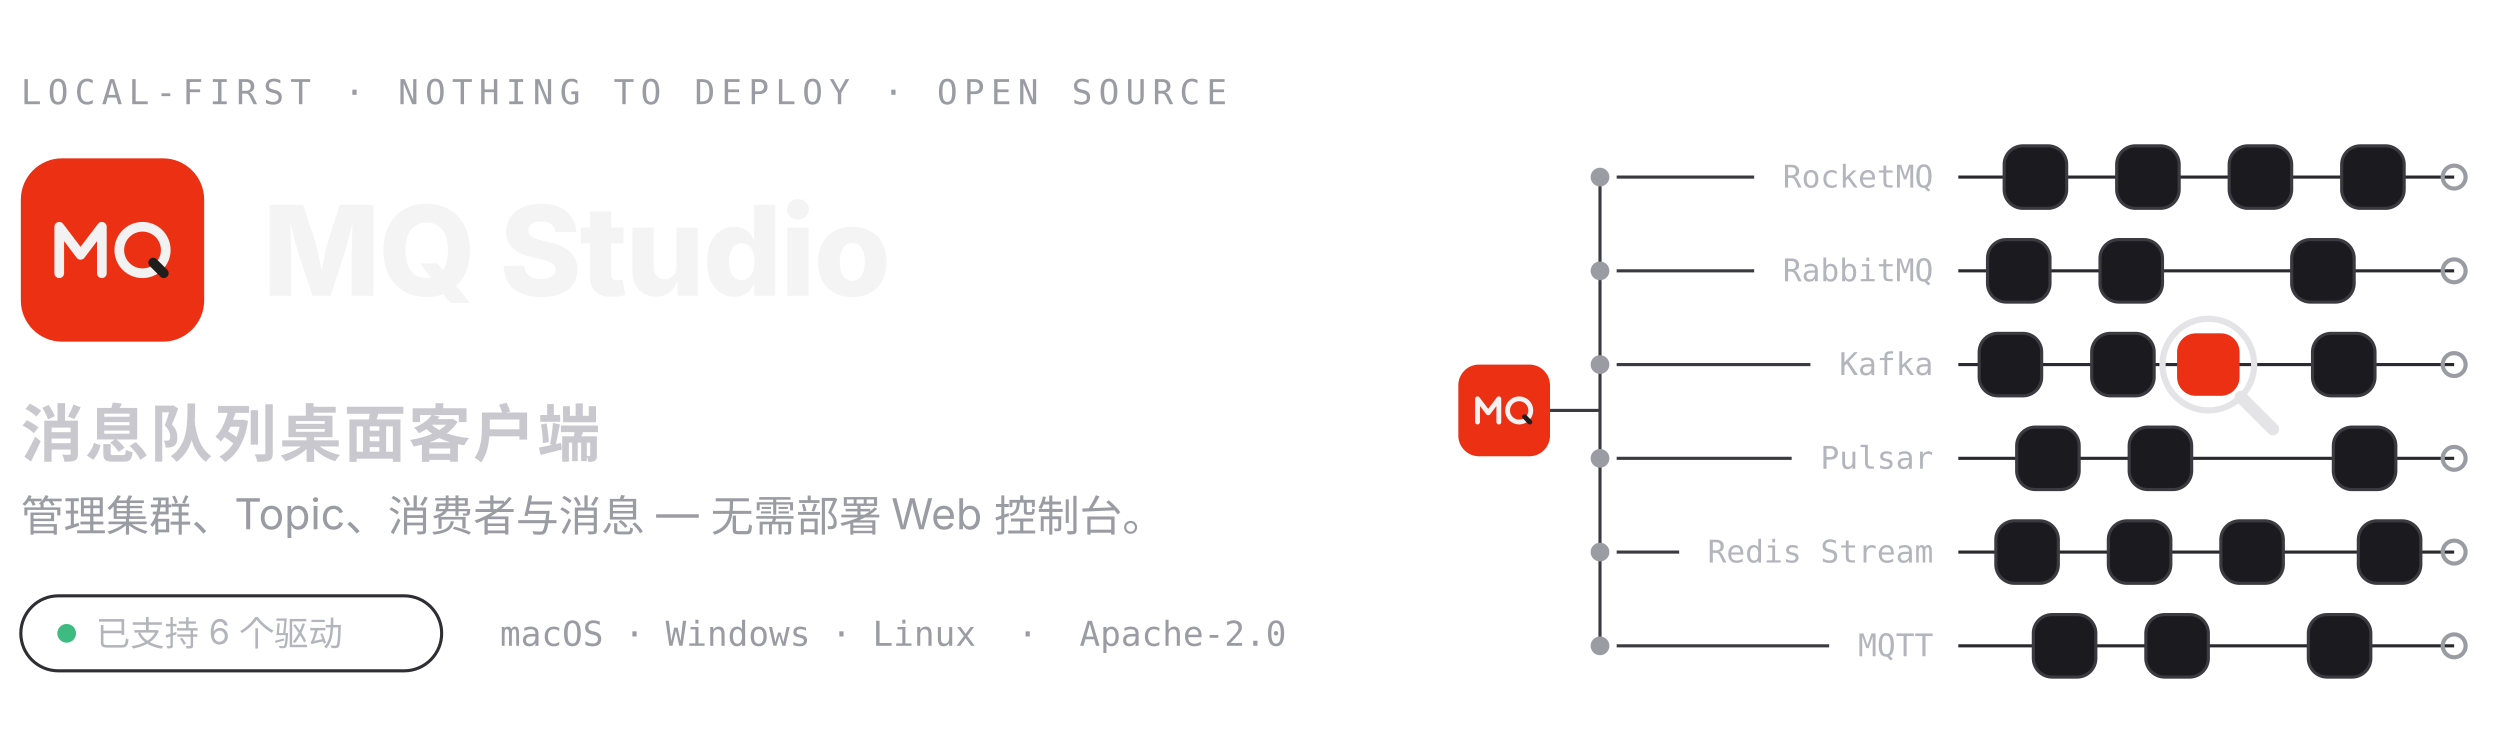
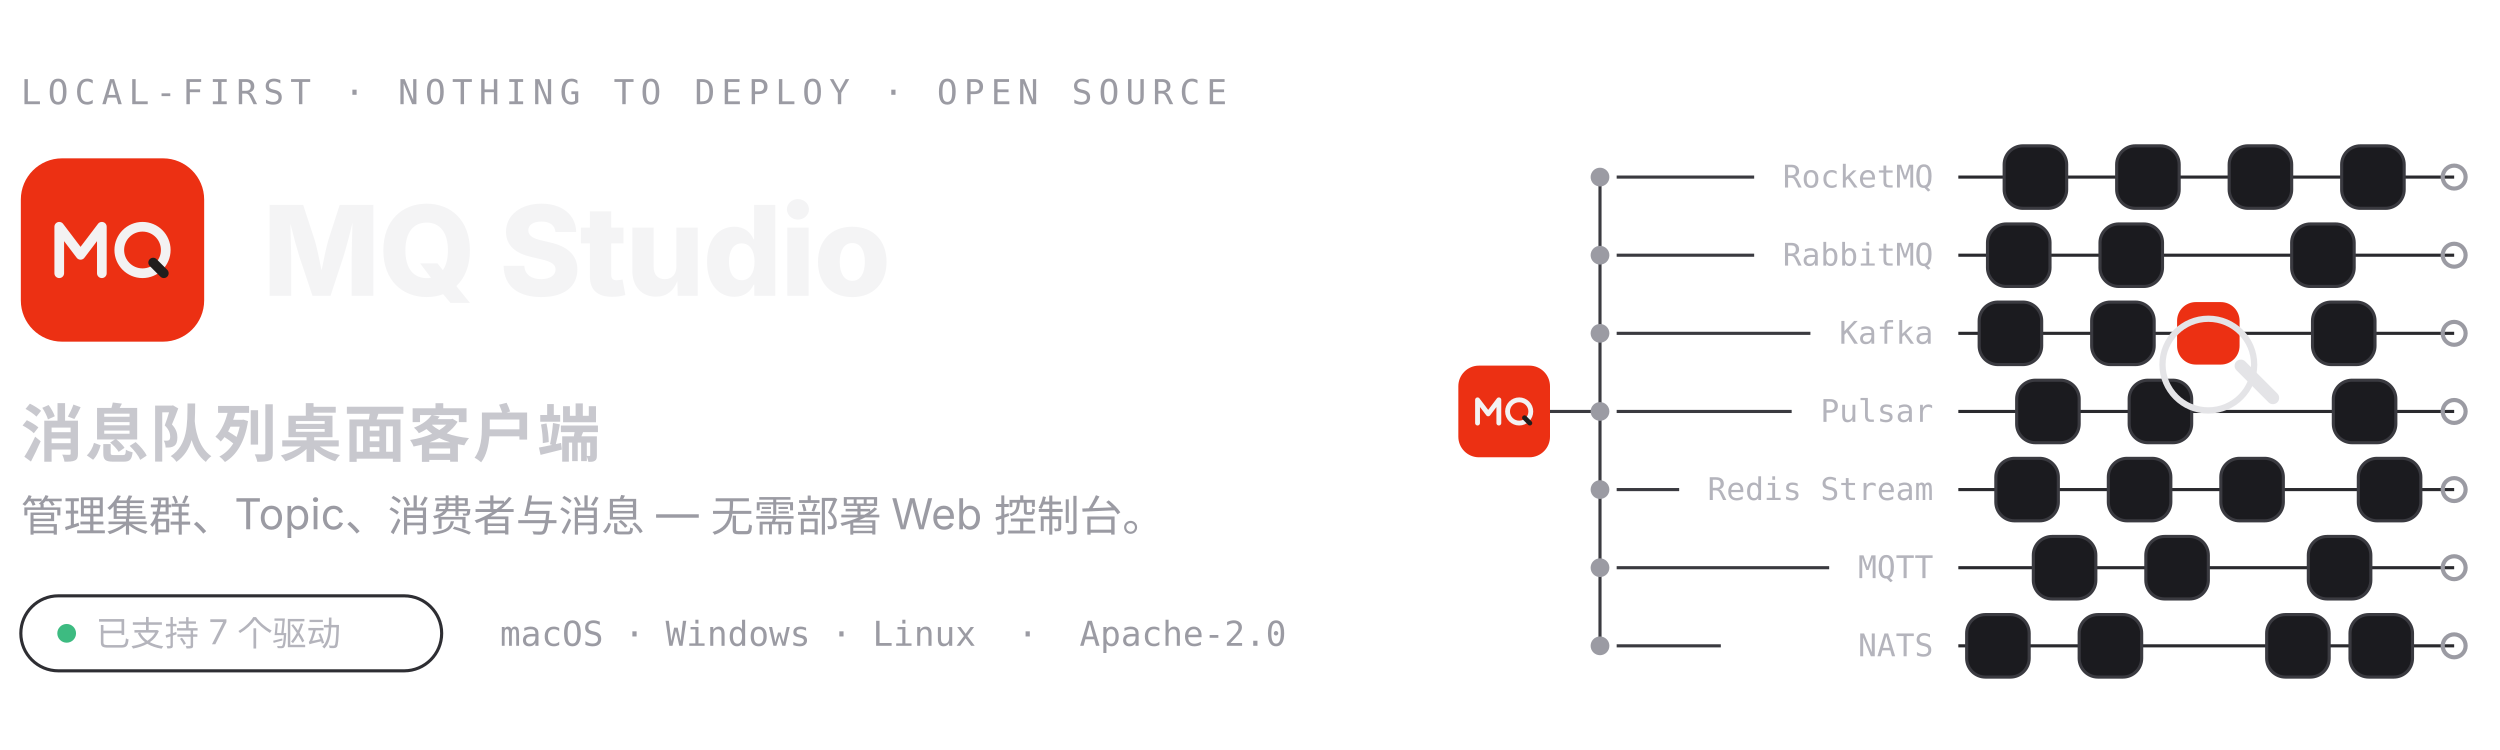
<svg xmlns="http://www.w3.org/2000/svg" width="1200" height="360" viewBox="0 0 1200 360" role="img" aria-labelledby="t d">
  <text x="10" y="50" font-family="ui-monospace,'SF Mono',Menlo,Consolas,monospace" font-size="16.5" letter-spacing="3" fill="#9B9BA3">LOCAL-FIRST · NOTHING TO DEPLOY · OPEN SOURCE</text>
  <g id="lockup">
    <rect x="10" y="76" width="88" height="88" rx="19.8" fill="#EC3013" />
    <g transform="translate(22.86 96.761) scale(0.46478)" fill="none" stroke-width="10">
      <path d="M12 74 L12 26 L34 55 L56 26 L56 74" stroke="#F3F2F2" stroke-linejoin="round" stroke-linecap="round" />
      <circle cx="98" cy="50" r="24" stroke="#F3F2F2" />
      <line x1="109" y1="63" x2="120" y2="74" stroke="#201E1D" stroke-linecap="round" />
    </g>
    <text x="126" y="142" font-family="-apple-system,'PingFang SC','Segoe UI','Microsoft YaHei',system-ui,sans-serif" font-size="60" font-weight="800" letter-spacing="-1" fill="#F4F4F5">MQ Studio</text>
  </g>
  <text x="10" y="219" font-family="-apple-system,'PingFang SC','Segoe UI','Microsoft YaHei',system-ui,sans-serif" font-size="30" font-weight="600" letter-spacing="1" fill="#C8C8CE">消息队列桌面客户端</text>
  <text x="10" y="255" font-family="-apple-system,'PingFang SC','Segoe UI','Microsoft YaHei',system-ui,sans-serif" font-size="20.5" fill="#9B9BA3">管理集群、Topic、消费者与消息 — 无需部署 Web 控制台。</text>
  <g id="meta">
    <rect x="10" y="286" width="202" height="36" rx="18" fill="none" stroke="#2E2E33" stroke-width="1.5" />
    <circle cx="32" cy="304" r="4.5" fill="#3DBB81" />
-     <text x="46" y="310" font-family="-apple-system,'PingFang SC','Segoe UI','Microsoft YaHei',system-ui,sans-serif" font-size="16.5" fill="#B4B4BC">已支持 6 个驱动</text>
+     <text x="46" y="310" font-family="-apple-system,'PingFang SC','Segoe UI','Microsoft YaHei',system-ui,sans-serif" font-size="16.5" fill="#B4B4BC">已支持 7 个驱动</text>
    <text x="240" y="310" font-family="ui-monospace,'SF Mono',Menlo,Consolas,monospace" font-size="16.5" fill="#9B9BA3">macOS · Windows · Linux  ·  Apache-2.0</text>
  </g>
  <g id="drivers">
-     <rect x="700" y="175" width="44" height="44" rx="9.9" fill="#EC3013" />
-     <g transform="translate(706.43 185.38) scale(0.23239)" fill="none" stroke-width="10">
+     <rect x="700" y="175.5" width="44" height="44" rx="9.9" fill="#EC3013" />
+     <g transform="translate(706.43 185.88) scale(0.23239)" fill="none" stroke-width="10">
      <path d="M12 74 L12 26 L34 55 L56 26 L56 74" stroke="#F3F2F2" stroke-linejoin="round" stroke-linecap="round" />
      <circle cx="98" cy="50" r="24" stroke="#F3F2F2" />
      <line x1="109" y1="63" x2="120" y2="74" stroke="#201E1D" stroke-linecap="round" />
    </g>
-     <line x1="744" y1="197" x2="768" y2="197" stroke="#3A3A40" stroke-width="1.5" />
+     <line x1="744" y1="197.5" x2="768" y2="197.5" stroke="#3A3A40" stroke-width="1.5" />
    <line x1="768" y1="85" x2="768" y2="310" stroke="#3A3A40" stroke-width="1.5" />
    <line x1="776" y1="85" x2="842" y2="85" stroke="#3A3A40" stroke-width="1.5" />
    <text x="928" y="90" text-anchor="end" font-family="ui-monospace,'SF Mono',Menlo,Consolas,monospace" font-size="15" fill="#B4B4BC">RocketMQ</text>
    <line x1="940" y1="85" x2="1178" y2="85" stroke="#2A2A2E" stroke-width="1.5" />
    <circle cx="768" cy="85" r="4.5" fill="#9B9BA3" />
    <circle cx="1178" cy="85" r="5.5" fill="none" stroke="#9B9BA3" stroke-width="2" />
    <rect x="962" y="70" width="30" height="30" rx="9" fill="#1B1B1F" stroke="#3A3A40" stroke-width="1.5" />
    <rect x="1016" y="70" width="30" height="30" rx="9" fill="#1B1B1F" stroke="#3A3A40" stroke-width="1.5" />
    <rect x="1070" y="70" width="30" height="30" rx="9" fill="#1B1B1F" stroke="#3A3A40" stroke-width="1.5" />
    <rect x="1124" y="70" width="30" height="30" rx="9" fill="#1B1B1F" stroke="#3A3A40" stroke-width="1.5" />
-     <line x1="776" y1="130" x2="842" y2="130" stroke="#3A3A40" stroke-width="1.5" />
-     <text x="928" y="135" text-anchor="end" font-family="ui-monospace,'SF Mono',Menlo,Consolas,monospace" font-size="15" fill="#B4B4BC">RabbitMQ</text>
-     <line x1="940" y1="130" x2="1178" y2="130" stroke="#2A2A2E" stroke-width="1.5" />
-     <circle cx="768" cy="130" r="4.5" fill="#9B9BA3" />
-     <circle cx="1178" cy="130" r="5.5" fill="none" stroke="#9B9BA3" stroke-width="2" />
-     <rect x="954" y="115" width="30" height="30" rx="9" fill="#1B1B1F" stroke="#3A3A40" stroke-width="1.5" />
-     <rect x="1008" y="115" width="30" height="30" rx="9" fill="#1B1B1F" stroke="#3A3A40" stroke-width="1.5" />
-     <rect x="1100" y="115" width="30" height="30" rx="9" fill="#1B1B1F" stroke="#3A3A40" stroke-width="1.5" />
-     <line x1="776" y1="175" x2="869" y2="175" stroke="#3A3A40" stroke-width="1.5" />
-     <text x="928" y="180" text-anchor="end" font-family="ui-monospace,'SF Mono',Menlo,Consolas,monospace" font-size="15" fill="#B4B4BC">Kafka</text>
-     <line x1="940" y1="175" x2="1178" y2="175" stroke="#2A2A2E" stroke-width="1.5" />
-     <circle cx="768" cy="175" r="4.5" fill="#9B9BA3" />
-     <circle cx="1178" cy="175" r="5.5" fill="none" stroke="#9B9BA3" stroke-width="2" />
-     <rect x="950" y="160" width="30" height="30" rx="9" fill="#1B1B1F" stroke="#3A3A40" stroke-width="1.5" />
-     <rect x="1004" y="160" width="30" height="30" rx="9" fill="#1B1B1F" stroke="#3A3A40" stroke-width="1.5" />
-     <rect x="1110" y="160" width="30" height="30" rx="9" fill="#1B1B1F" stroke="#3A3A40" stroke-width="1.5" />
-     <rect x="1045" y="160" width="30" height="30" rx="9" fill="#EC3013" />
-     <line x1="776" y1="220" x2="860" y2="220" stroke="#3A3A40" stroke-width="1.5" />
-     <text x="928" y="225" text-anchor="end" font-family="ui-monospace,'SF Mono',Menlo,Consolas,monospace" font-size="15" fill="#B4B4BC">Pulsar</text>
-     <line x1="940" y1="220" x2="1178" y2="220" stroke="#2A2A2E" stroke-width="1.5" />
-     <circle cx="768" cy="220" r="4.5" fill="#9B9BA3" />
-     <circle cx="1178" cy="220" r="5.5" fill="none" stroke="#9B9BA3" stroke-width="2" />
-     <rect x="968" y="205" width="30" height="30" rx="9" fill="#1B1B1F" stroke="#3A3A40" stroke-width="1.5" />
-     <rect x="1022" y="205" width="30" height="30" rx="9" fill="#1B1B1F" stroke="#3A3A40" stroke-width="1.5" />
-     <rect x="1120" y="205" width="30" height="30" rx="9" fill="#1B1B1F" stroke="#3A3A40" stroke-width="1.5" />
-     <line x1="776" y1="265" x2="806" y2="265" stroke="#3A3A40" stroke-width="1.5" />
-     <text x="928" y="270" text-anchor="end" font-family="ui-monospace,'SF Mono',Menlo,Consolas,monospace" font-size="15" fill="#B4B4BC">Redis Stream</text>
-     <line x1="940" y1="265" x2="1178" y2="265" stroke="#2A2A2E" stroke-width="1.5" />
-     <circle cx="768" cy="265" r="4.5" fill="#9B9BA3" />
-     <circle cx="1178" cy="265" r="5.5" fill="none" stroke="#9B9BA3" stroke-width="2" />
-     <rect x="958" y="250" width="30" height="30" rx="9" fill="#1B1B1F" stroke="#3A3A40" stroke-width="1.5" />
-     <rect x="1012" y="250" width="30" height="30" rx="9" fill="#1B1B1F" stroke="#3A3A40" stroke-width="1.5" />
-     <rect x="1066" y="250" width="30" height="30" rx="9" fill="#1B1B1F" stroke="#3A3A40" stroke-width="1.5" />
-     <rect x="1132" y="250" width="30" height="30" rx="9" fill="#1B1B1F" stroke="#3A3A40" stroke-width="1.5" />
-     <line x1="776" y1="310" x2="878" y2="310" stroke="#3A3A40" stroke-width="1.5" />
-     <text x="928" y="315" text-anchor="end" font-family="ui-monospace,'SF Mono',Menlo,Consolas,monospace" font-size="15" fill="#B4B4BC">MQTT</text>
+     <line x1="776" y1="122.5" x2="842" y2="122.5" stroke="#3A3A40" stroke-width="1.5" />
+     <text x="928" y="127.5" text-anchor="end" font-family="ui-monospace,'SF Mono',Menlo,Consolas,monospace" font-size="15" fill="#B4B4BC">RabbitMQ</text>
+     <line x1="940" y1="122.5" x2="1178" y2="122.5" stroke="#2A2A2E" stroke-width="1.5" />
+     <circle cx="768" cy="122.5" r="4.5" fill="#9B9BA3" />
+     <circle cx="1178" cy="122.5" r="5.5" fill="none" stroke="#9B9BA3" stroke-width="2" />
+     <rect x="954" y="107.5" width="30" height="30" rx="9" fill="#1B1B1F" stroke="#3A3A40" stroke-width="1.5" />
+     <rect x="1008" y="107.5" width="30" height="30" rx="9" fill="#1B1B1F" stroke="#3A3A40" stroke-width="1.5" />
+     <rect x="1100" y="107.5" width="30" height="30" rx="9" fill="#1B1B1F" stroke="#3A3A40" stroke-width="1.5" />
+     <line x1="776" y1="160" x2="869" y2="160" stroke="#3A3A40" stroke-width="1.5" />
+     <text x="928" y="165" text-anchor="end" font-family="ui-monospace,'SF Mono',Menlo,Consolas,monospace" font-size="15" fill="#B4B4BC">Kafka</text>
+     <line x1="940" y1="160" x2="1178" y2="160" stroke="#2A2A2E" stroke-width="1.5" />
+     <circle cx="768" cy="160" r="4.5" fill="#9B9BA3" />
+     <circle cx="1178" cy="160" r="5.5" fill="none" stroke="#9B9BA3" stroke-width="2" />
+     <rect x="950" y="145" width="30" height="30" rx="9" fill="#1B1B1F" stroke="#3A3A40" stroke-width="1.5" />
+     <rect x="1004" y="145" width="30" height="30" rx="9" fill="#1B1B1F" stroke="#3A3A40" stroke-width="1.5" />
+     <rect x="1110" y="145" width="30" height="30" rx="9" fill="#1B1B1F" stroke="#3A3A40" stroke-width="1.5" />
+     <rect x="1045" y="145" width="30" height="30" rx="9" fill="#EC3013" />
+     <line x1="776" y1="197.5" x2="860" y2="197.5" stroke="#3A3A40" stroke-width="1.5" />
+     <text x="928" y="202.5" text-anchor="end" font-family="ui-monospace,'SF Mono',Menlo,Consolas,monospace" font-size="15" fill="#B4B4BC">Pulsar</text>
+     <line x1="940" y1="197.5" x2="1178" y2="197.5" stroke="#2A2A2E" stroke-width="1.5" />
+     <circle cx="768" cy="197.5" r="4.5" fill="#9B9BA3" />
+     <circle cx="1178" cy="197.5" r="5.5" fill="none" stroke="#9B9BA3" stroke-width="2" />
+     <rect x="968" y="182.5" width="30" height="30" rx="9" fill="#1B1B1F" stroke="#3A3A40" stroke-width="1.5" />
+     <rect x="1022" y="182.5" width="30" height="30" rx="9" fill="#1B1B1F" stroke="#3A3A40" stroke-width="1.5" />
+     <rect x="1120" y="182.5" width="30" height="30" rx="9" fill="#1B1B1F" stroke="#3A3A40" stroke-width="1.5" />
+     <line x1="776" y1="235" x2="806" y2="235" stroke="#3A3A40" stroke-width="1.5" />
+     <text x="928" y="240" text-anchor="end" font-family="ui-monospace,'SF Mono',Menlo,Consolas,monospace" font-size="15" fill="#B4B4BC">Redis Stream</text>
+     <line x1="940" y1="235" x2="1178" y2="235" stroke="#2A2A2E" stroke-width="1.5" />
+     <circle cx="768" cy="235" r="4.5" fill="#9B9BA3" />
+     <circle cx="1178" cy="235" r="5.5" fill="none" stroke="#9B9BA3" stroke-width="2" />
+     <rect x="958" y="220" width="30" height="30" rx="9" fill="#1B1B1F" stroke="#3A3A40" stroke-width="1.5" />
+     <rect x="1012" y="220" width="30" height="30" rx="9" fill="#1B1B1F" stroke="#3A3A40" stroke-width="1.5" />
+     <rect x="1066" y="220" width="30" height="30" rx="9" fill="#1B1B1F" stroke="#3A3A40" stroke-width="1.5" />
+     <rect x="1132" y="220" width="30" height="30" rx="9" fill="#1B1B1F" stroke="#3A3A40" stroke-width="1.5" />
+     <line x1="776" y1="272.5" x2="878" y2="272.5" stroke="#3A3A40" stroke-width="1.5" />
+     <text x="928" y="277.5" text-anchor="end" font-family="ui-monospace,'SF Mono',Menlo,Consolas,monospace" font-size="15" fill="#B4B4BC">MQTT</text>
+     <line x1="940" y1="272.5" x2="1178" y2="272.5" stroke="#2A2A2E" stroke-width="1.5" />
+     <circle cx="768" cy="272.5" r="4.5" fill="#9B9BA3" />
+     <circle cx="1178" cy="272.5" r="5.5" fill="none" stroke="#9B9BA3" stroke-width="2" />
+     <rect x="976" y="257.5" width="30" height="30" rx="9" fill="#1B1B1F" stroke="#3A3A40" stroke-width="1.5" />
+     <rect x="1030" y="257.5" width="30" height="30" rx="9" fill="#1B1B1F" stroke="#3A3A40" stroke-width="1.5" />
+     <rect x="1108" y="257.5" width="30" height="30" rx="9" fill="#1B1B1F" stroke="#3A3A40" stroke-width="1.5" />
+     <line x1="776" y1="310" x2="826" y2="310" stroke="#3A3A40" stroke-width="1.5" />
+     <text x="928" y="315" text-anchor="end" font-family="ui-monospace,'SF Mono',Menlo,Consolas,monospace" font-size="15" fill="#B4B4BC">NATS</text>
    <line x1="940" y1="310" x2="1178" y2="310" stroke="#2A2A2E" stroke-width="1.5" />
    <circle cx="768" cy="310" r="4.5" fill="#9B9BA3" />
    <circle cx="1178" cy="310" r="5.5" fill="none" stroke="#9B9BA3" stroke-width="2" />
-     <rect x="976" y="295" width="30" height="30" rx="9" fill="#1B1B1F" stroke="#3A3A40" stroke-width="1.5" />
-     <rect x="1030" y="295" width="30" height="30" rx="9" fill="#1B1B1F" stroke="#3A3A40" stroke-width="1.5" />
-     <rect x="1108" y="295" width="30" height="30" rx="9" fill="#1B1B1F" stroke="#3A3A40" stroke-width="1.5" />
+     <rect x="944" y="295" width="30" height="30" rx="9" fill="#1B1B1F" stroke="#3A3A40" stroke-width="1.5" />
+     <rect x="998" y="295" width="30" height="30" rx="9" fill="#1B1B1F" stroke="#3A3A40" stroke-width="1.5" />
+     <rect x="1088" y="295" width="30" height="30" rx="9" fill="#1B1B1F" stroke="#3A3A40" stroke-width="1.5" />
+     <rect x="1128" y="295" width="30" height="30" rx="9" fill="#1B1B1F" stroke="#3A3A40" stroke-width="1.5" />
  </g>
  <g id="inspect">
    <circle cx="1060" cy="175" r="22" fill="none" stroke="#E4E4E7" stroke-width="3" />
-     <line x1="1075.6" y1="190.6" x2="1091" y2="206" stroke="#E4E4E7" stroke-width="6" stroke-linecap="round" />
+     <line x1="1075.6" y1="175.6" x2="1091" y2="191" stroke="#E4E4E7" stroke-width="6" stroke-linecap="round" />
  </g>
</svg>
